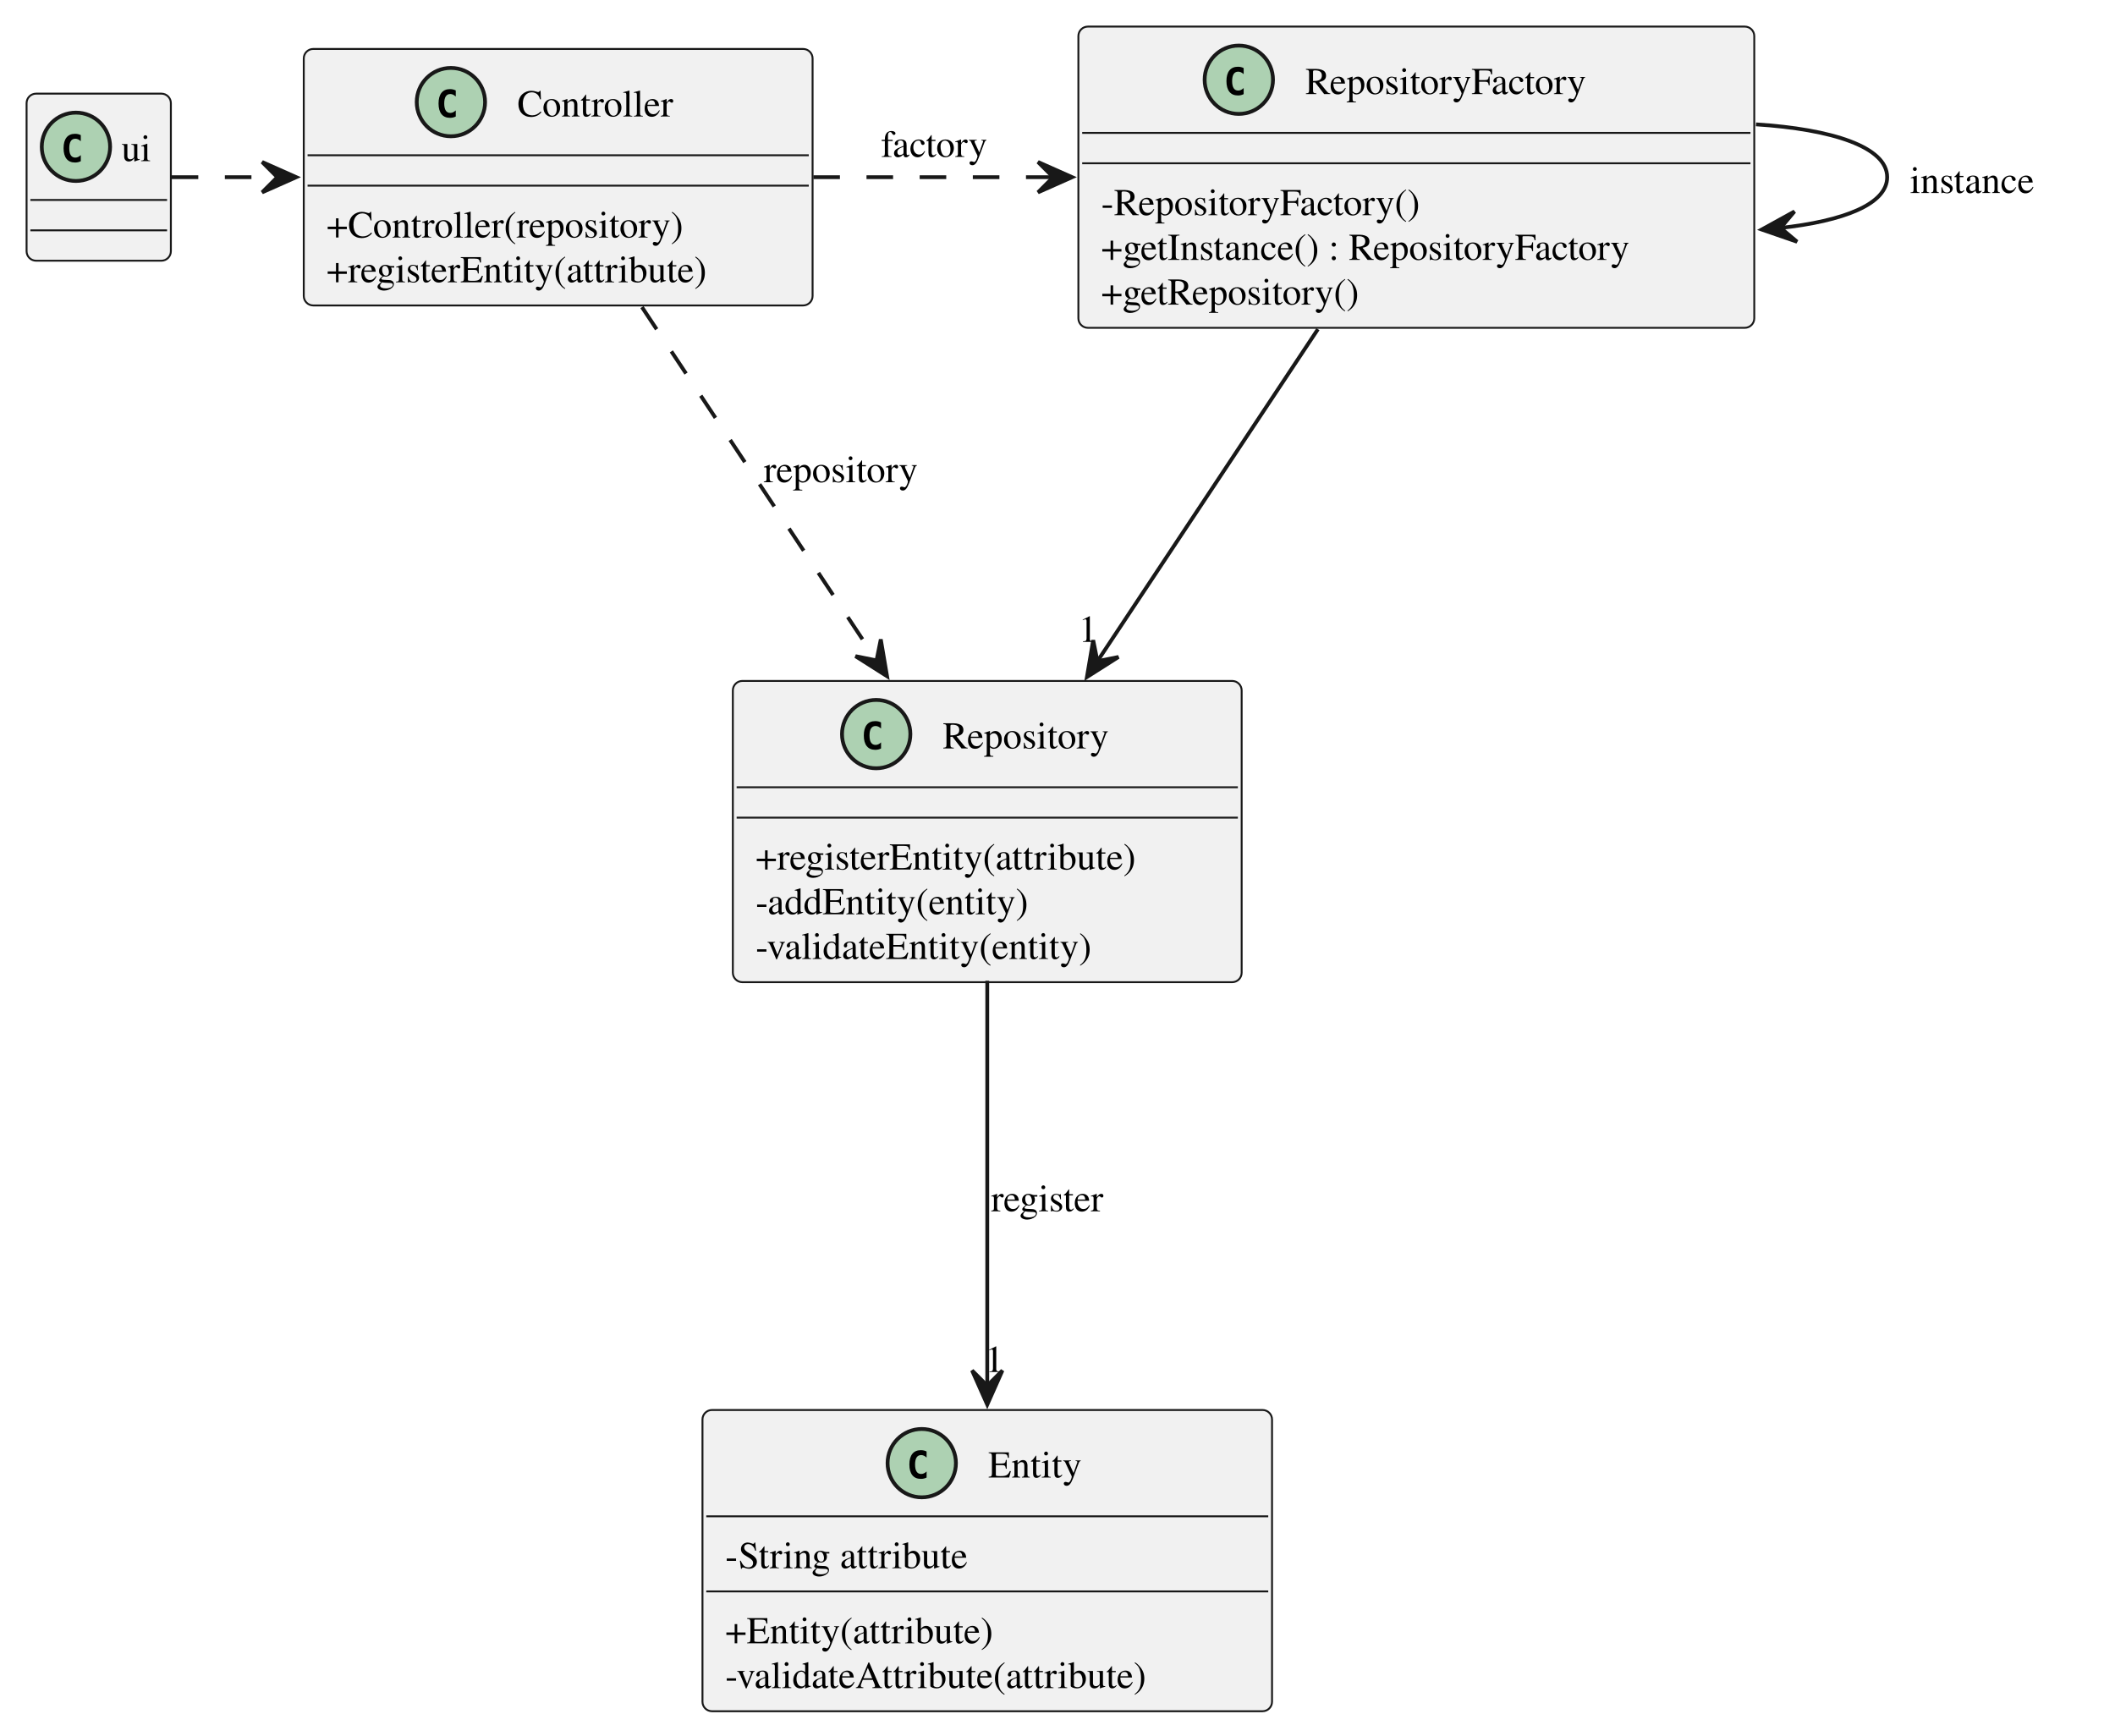
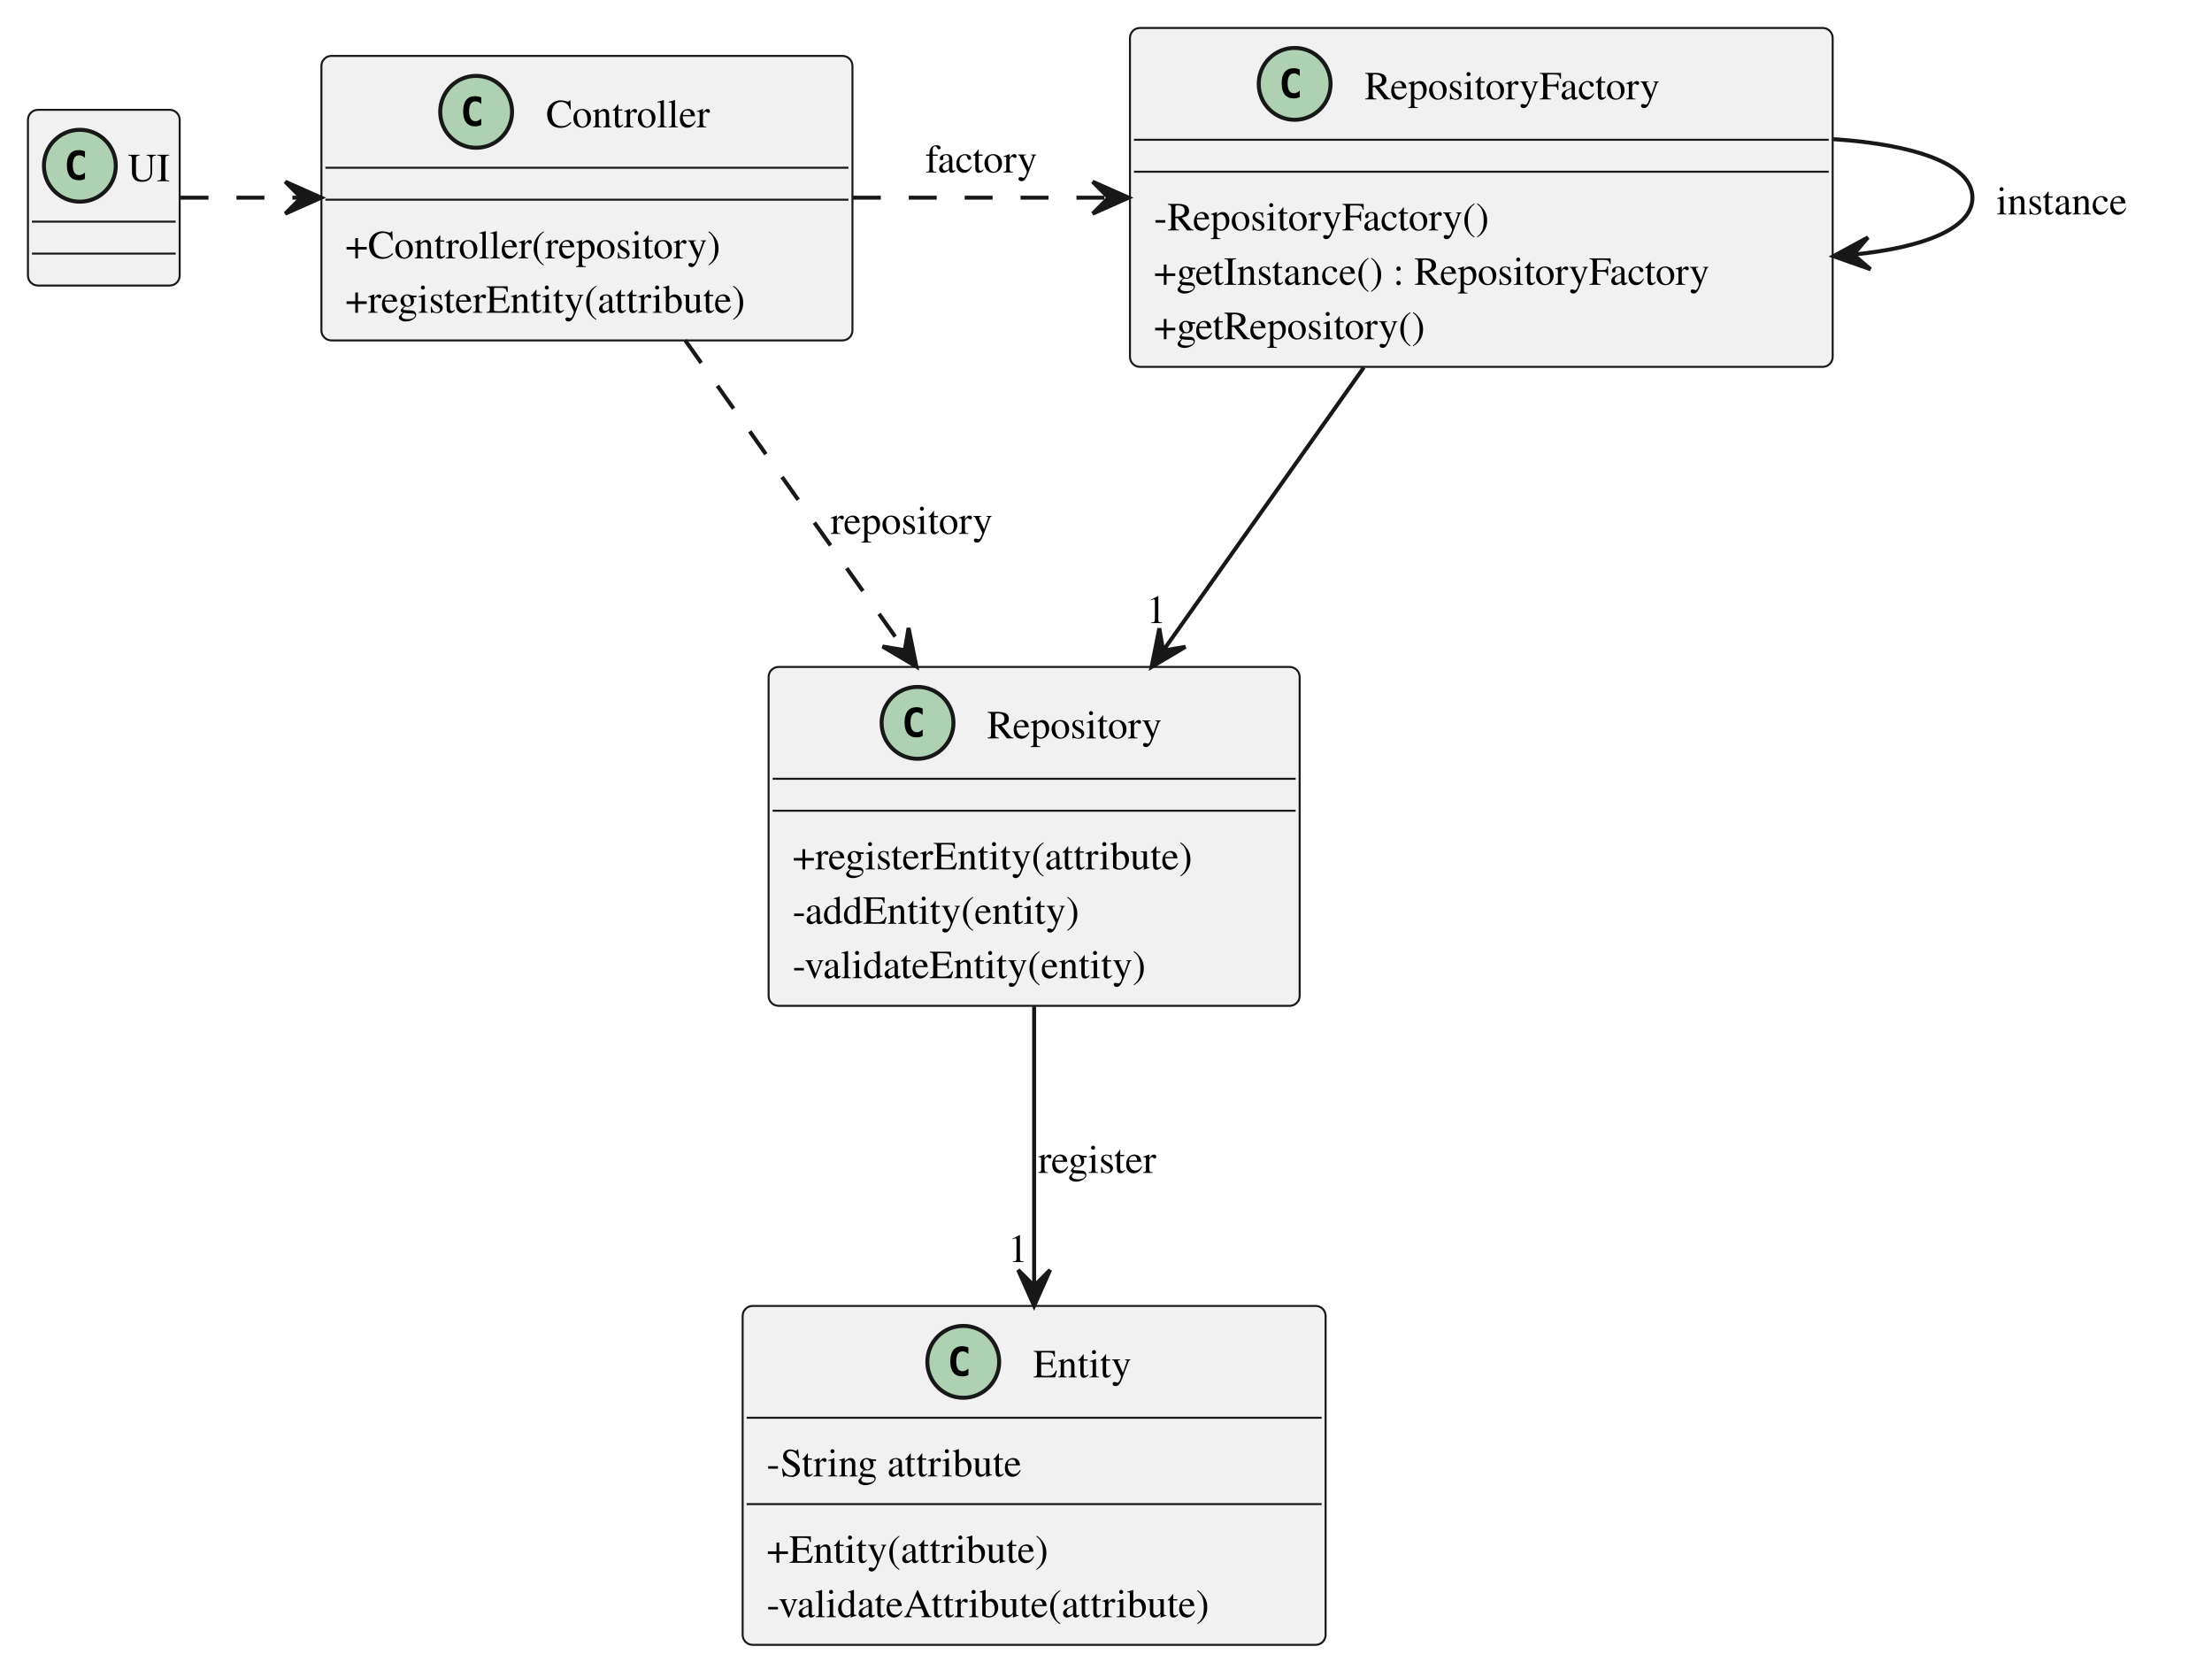
- <svg xmlns="http://www.w3.org/2000/svg" contentStyleType="text/css" height="457px" preserveAspectRatio="none" style="width:557px;height:457px;background:#FFFFFF;" version="1.1" viewBox="0 0 557 457" width="557px" zoomAndPan="magnify">
+ <svg xmlns="http://www.w3.org/2000/svg" contentStyleType="text/css" height="418px" preserveAspectRatio="none" style="width:554px;height:418px;background:#FFFFFF;" version="1.1" viewBox="0 0 554 418" width="554px" zoomAndPan="magnify">
  <defs />
  <g>
    <g id="elem_Entity">
-       <rect codeLine="6" fill="#F1F1F1" height="79.332" id="Entity" rx="2.5" ry="2.5" style="stroke:#181818;stroke-width:0.5;" width="150" x="185" y="371.33" />
-       <ellipse cx="242.75" cy="385.33" fill="#ADD1B2" rx="9" ry="9" style="stroke:#181818;stroke-width:1.0;" />
-       <path d="M244.028,389.12 Q243.686,389.296 243.31,389.384 Q242.935,389.472 242.519,389.472 Q241.045,389.472 240.269,388.5 Q239.492,387.528 239.492,385.692 Q239.492,383.851 240.269,382.88 Q241.045,381.908 242.519,381.908 Q242.935,381.908 243.315,381.996 Q243.696,382.084 244.028,382.26 L244.028,383.861 Q243.657,383.519 243.308,383.361 Q242.959,383.202 242.588,383.202 Q241.797,383.202 241.394,383.829 Q240.991,384.457 240.991,385.692 Q240.991,386.923 241.394,387.55 Q241.797,388.178 242.588,388.178 Q242.959,388.178 243.308,388.019 Q243.657,387.86 244.028,387.519 Z " fill="#000000" />
-       <text fill="#000000" font-family="Times" font-size="10" lengthAdjust="spacing" textLength="27" x="260.25" y="389.109">Entity</text>
-       <line style="stroke:#181818;stroke-width:0.5;" x1="186" x2="334" y1="399.33" y2="399.33" />
-       <text fill="#000000" font-family="Times" font-size="10" lengthAdjust="spacing" textLength="80" x="191" y="412.998">-String attribute</text>
-       <line style="stroke:#181818;stroke-width:0.5;" x1="186" x2="334" y1="419.107" y2="419.107" />
-       <text fill="#000000" font-family="Times" font-size="10" lengthAdjust="spacing" textLength="84" x="191" y="432.775">+Entity(attribute)</text>
-       <text fill="#000000" font-family="Times" font-size="10" lengthAdjust="spacing" textLength="138" x="191" y="444.553">-validateAttribute(attribute)</text>
+       <rect codeLine="6" fill="#F1F1F1" height="84.86" id="Entity" rx="2.5" ry="2.5" style="stroke:#181818;stroke-width:0.5;" width="146" x="186" y="327" />
+       <ellipse cx="241.25" cy="341" fill="#ADD1B2" rx="9" ry="9" style="stroke:#181818;stroke-width:1.0;" />
+       <path d="M242.531,344.297 Q242.188,344.469 241.812,344.547 Q241.438,344.641 241.016,344.641 Q239.547,344.641 238.766,343.672 Q238,342.703 238,340.859 Q238,339.016 238.766,338.047 Q239.547,337.078 241.016,337.078 Q241.438,337.078 241.812,337.172 Q242.203,337.25 242.531,337.422 L242.531,339.031 Q242.156,338.688 241.797,338.531 Q241.453,338.375 241.094,338.375 Q240.297,338.375 239.891,339 Q239.484,339.625 239.484,340.859 Q239.484,342.094 239.891,342.719 Q240.297,343.344 241.094,343.344 Q241.453,343.344 241.797,343.188 Q242.156,343.031 242.531,342.688 L242.531,344.297 Z " fill="#000000" />
+       <text fill="#000000" font-family="Times" font-size="10" lengthAdjust="spacing" textLength="28" x="258.75" y="344.88">Entity</text>
+       <line style="stroke:#181818;stroke-width:0.5;" x1="187" x2="331" y1="355" y2="355" />
+       <text fill="#000000" font-family="Times" font-size="10" lengthAdjust="spacing" textLength="77" x="192" y="369.69">-String attribute</text>
+       <line style="stroke:#181818;stroke-width:0.5;" x1="187" x2="331" y1="376.62" y2="376.62" />
+       <text fill="#000000" font-family="Times" font-size="10" lengthAdjust="spacing" textLength="83" x="192" y="391.31">+Entity(attribute)</text>
+       <text fill="#000000" font-family="Times" font-size="10" lengthAdjust="spacing" textLength="134" x="192" y="404.93">-validateAttribute(attribute)</text>
    </g>
    <g id="elem_Repository">
-       <rect codeLine="12" fill="#F1F1F1" height="79.332" id="Repository" rx="2.5" ry="2.5" style="stroke:#181818;stroke-width:0.5;" width="134" x="193" y="179.33" />
-       <ellipse cx="230.75" cy="193.33" fill="#ADD1B2" rx="9" ry="9" style="stroke:#181818;stroke-width:1.0;" />
-       <path d="M232.028,197.12 Q231.686,197.296 231.31,197.384 Q230.935,197.472 230.519,197.472 Q229.045,197.472 228.269,196.5 Q227.492,195.528 227.492,193.692 Q227.492,191.851 228.269,190.88 Q229.045,189.908 230.519,189.908 Q230.935,189.908 231.315,189.996 Q231.696,190.084 232.028,190.26 L232.028,191.861 Q231.657,191.519 231.308,191.361 Q230.959,191.202 230.588,191.202 Q229.797,191.202 229.394,191.829 Q228.991,192.457 228.991,193.692 Q228.991,194.923 229.394,195.55 Q229.797,196.178 230.588,196.178 Q230.959,196.178 231.308,196.019 Q231.657,195.86 232.028,195.518 Z " fill="#000000" />
-       <text fill="#000000" font-family="Times" font-size="10" lengthAdjust="spacing" textLength="51" x="248.25" y="197.109">Repository</text>
-       <line style="stroke:#181818;stroke-width:0.5;" x1="194" x2="326" y1="207.33" y2="207.33" />
-       <line style="stroke:#181818;stroke-width:0.5;" x1="194" x2="326" y1="215.33" y2="215.33" />
-       <text fill="#000000" font-family="Times" font-size="10" lengthAdjust="spacing" textLength="122" x="199" y="228.998">+registerEntity(attribute)</text>
-       <text fill="#000000" font-family="Times" font-size="10" lengthAdjust="spacing" textLength="85" x="199" y="240.775">-addEntity(entity)</text>
-       <text fill="#000000" font-family="Times" font-size="10" lengthAdjust="spacing" textLength="106" x="199" y="252.553">-validateEntity(entity)</text>
+       <rect codeLine="12" fill="#F1F1F1" height="84.86" id="Repository" rx="2.5" ry="2.5" style="stroke:#181818;stroke-width:0.5;" width="133" x="192.5" y="167" />
+       <ellipse cx="229.8" cy="181" fill="#ADD1B2" rx="9" ry="9" style="stroke:#181818;stroke-width:1.0;" />
+       <path d="M231.081,184.297 Q230.738,184.469 230.363,184.547 Q229.988,184.641 229.566,184.641 Q228.097,184.641 227.316,183.672 Q226.55,182.703 226.55,180.859 Q226.55,179.016 227.316,178.047 Q228.097,177.078 229.566,177.078 Q229.988,177.078 230.363,177.172 Q230.753,177.25 231.081,177.422 L231.081,179.031 Q230.706,178.688 230.347,178.531 Q230.003,178.375 229.644,178.375 Q228.847,178.375 228.441,179 Q228.034,179.625 228.034,180.859 Q228.034,182.094 228.441,182.719 Q228.847,183.344 229.644,183.344 Q230.003,183.344 230.347,183.188 Q230.706,183.031 231.081,182.688 L231.081,184.297 Z " fill="#000000" />
+       <text fill="#000000" font-family="Times" font-size="10" lengthAdjust="spacing" textLength="51" x="247.2" y="184.88">Repository</text>
+       <line style="stroke:#181818;stroke-width:0.5;" x1="193.5" x2="324.5" y1="195" y2="195" />
+       <line style="stroke:#181818;stroke-width:0.5;" x1="193.5" x2="324.5" y1="203" y2="203" />
+       <text fill="#000000" font-family="Times" font-size="10" lengthAdjust="spacing" textLength="121" x="198.5" y="217.69">+registerEntity(attribute)</text>
+       <text fill="#000000" font-family="Times" font-size="10" lengthAdjust="spacing" textLength="83" x="198.5" y="231.31">-addEntity(entity)</text>
+       <text fill="#000000" font-family="Times" font-size="10" lengthAdjust="spacing" textLength="104" x="198.5" y="244.93">-validateEntity(entity)</text>
    </g>
    <g id="elem_RepositoryFactory">
-       <rect codeLine="18" fill="#F1F1F1" height="79.332" id="RepositoryFactory" rx="2.5" ry="2.5" style="stroke:#181818;stroke-width:0.5;" width="178" x="284" y="7" />
-       <ellipse cx="326.25" cy="21" fill="#ADD1B2" rx="9" ry="9" style="stroke:#181818;stroke-width:1.0;" />
-       <path d="M327.528,24.79 Q327.187,24.966 326.81,25.054 Q326.435,25.142 326.019,25.142 Q324.545,25.142 323.769,24.17 Q322.992,23.198 322.992,21.362 Q322.992,19.521 323.769,18.55 Q324.545,17.578 326.019,17.578 Q326.435,17.578 326.815,17.666 Q327.196,17.754 327.528,17.93 L327.528,19.531 Q327.157,19.189 326.808,19.031 Q326.459,18.872 326.088,18.872 Q325.297,18.872 324.894,19.5 Q324.491,20.127 324.491,21.362 Q324.491,22.593 324.894,23.22 Q325.297,23.848 326.088,23.848 Q326.459,23.848 326.808,23.689 Q327.157,23.53 327.528,23.189 Z " fill="#000000" />
-       <text fill="#000000" font-family="Times" font-size="10" lengthAdjust="spacing" textLength="86" x="343.75" y="24.779">RepositoryFactory</text>
-       <line style="stroke:#181818;stroke-width:0.5;" x1="285" x2="461" y1="35" y2="35" />
-       <line style="stroke:#181818;stroke-width:0.5;" x1="285" x2="461" y1="43" y2="43" />
-       <text fill="#000000" font-family="Times" font-size="10" lengthAdjust="spacing" textLength="98" x="290" y="56.668">-RepositoryFactory()</text>
-       <text fill="#000000" font-family="Times" font-size="10" lengthAdjust="spacing" textLength="166" x="290" y="68.445">+getInstance() : RepositoryFactory</text>
-       <text fill="#000000" font-family="Times" font-size="10" lengthAdjust="spacing" textLength="81" x="290" y="80.223">+getRepository()</text>
+       <rect codeLine="18" fill="#F1F1F1" height="84.86" id="RepositoryFactory" rx="2.5" ry="2.5" style="stroke:#181818;stroke-width:0.5;" width="176" x="283" y="7" />
+       <ellipse cx="324.25" cy="21" fill="#ADD1B2" rx="9" ry="9" style="stroke:#181818;stroke-width:1.0;" />
+       <path d="M325.531,24.297 Q325.188,24.469 324.812,24.547 Q324.438,24.641 324.016,24.641 Q322.547,24.641 321.766,23.672 Q321,22.703 321,20.859 Q321,19.016 321.766,18.047 Q322.547,17.078 324.016,17.078 Q324.438,17.078 324.812,17.172 Q325.203,17.25 325.531,17.422 L325.531,19.031 Q325.156,18.688 324.797,18.531 Q324.453,18.375 324.094,18.375 Q323.297,18.375 322.891,19 Q322.484,19.625 322.484,20.859 Q322.484,22.094 322.891,22.719 Q323.297,23.344 324.094,23.344 Q324.453,23.344 324.797,23.188 Q325.156,23.031 325.531,22.688 L325.531,24.297 Z " fill="#000000" />
+       <text fill="#000000" font-family="Times" font-size="10" lengthAdjust="spacing" textLength="86" x="341.75" y="24.88">RepositoryFactory</text>
+       <line style="stroke:#181818;stroke-width:0.5;" x1="284" x2="458" y1="35" y2="35" />
+       <line style="stroke:#181818;stroke-width:0.5;" x1="284" x2="458" y1="43" y2="43" />
+       <text fill="#000000" font-family="Times" font-size="10" lengthAdjust="spacing" textLength="95" x="289" y="57.69">-RepositoryFactory()</text>
+       <text fill="#000000" font-family="Times" font-size="10" lengthAdjust="spacing" textLength="164" x="289" y="71.31">+getInstance() : RepositoryFactory</text>
+       <text fill="#000000" font-family="Times" font-size="10" lengthAdjust="spacing" textLength="79" x="289" y="84.93">+getRepository()</text>
    </g>
    <g id="elem_Controller">
-       <rect codeLine="24" fill="#F1F1F1" height="67.555" id="Controller" rx="2.5" ry="2.5" style="stroke:#181818;stroke-width:0.5;" width="134" x="80" y="12.89" />
-       <ellipse cx="118.75" cy="26.89" fill="#ADD1B2" rx="9" ry="9" style="stroke:#181818;stroke-width:1.0;" />
-       <path d="M120.028,30.68 Q119.686,30.856 119.311,30.944 Q118.935,31.032 118.519,31.032 Q117.045,31.032 116.269,30.06 Q115.492,29.088 115.492,27.252 Q115.492,25.412 116.269,24.44 Q117.045,23.468 118.519,23.468 Q118.935,23.468 119.315,23.556 Q119.696,23.644 120.028,23.82 L120.028,25.421 Q119.657,25.079 119.308,24.921 Q118.959,24.762 118.588,24.762 Q117.797,24.762 117.394,25.39 Q116.991,26.017 116.991,27.252 Q116.991,28.483 117.394,29.11 Q117.797,29.738 118.588,29.738 Q118.959,29.738 119.308,29.579 Q119.657,29.42 120.028,29.078 Z " fill="#000000" />
-       <text fill="#000000" font-family="Times" font-size="10" lengthAdjust="spacing" textLength="49" x="136.25" y="30.669">Controller</text>
-       <line style="stroke:#181818;stroke-width:0.5;" x1="81" x2="213" y1="40.89" y2="40.89" />
-       <line style="stroke:#181818;stroke-width:0.5;" x1="81" x2="213" y1="48.89" y2="48.89" />
-       <text fill="#000000" font-family="Times" font-size="10" lengthAdjust="spacing" textLength="112" x="86" y="62.558">+Controller(repository)</text>
-       <text fill="#000000" font-family="Times" font-size="10" lengthAdjust="spacing" textLength="122" x="86" y="74.335">+registerEntity(attribute)</text>
+       <rect codeLine="24" fill="#F1F1F1" height="71.24" id="Controller" rx="2.5" ry="2.5" style="stroke:#181818;stroke-width:0.5;" width="133" x="80.5" y="14" />
+       <ellipse cx="119.25" cy="28" fill="#ADD1B2" rx="9" ry="9" style="stroke:#181818;stroke-width:1.0;" />
+       <path d="M120.531,31.297 Q120.188,31.469 119.812,31.547 Q119.438,31.641 119.016,31.641 Q117.547,31.641 116.766,30.672 Q116,29.703 116,27.859 Q116,26.016 116.766,25.047 Q117.547,24.078 119.016,24.078 Q119.438,24.078 119.812,24.172 Q120.203,24.25 120.531,24.422 L120.531,26.031 Q120.156,25.688 119.797,25.531 Q119.453,25.375 119.094,25.375 Q118.297,25.375 117.891,26 Q117.484,26.625 117.484,27.859 Q117.484,29.094 117.891,29.719 Q118.297,30.344 119.094,30.344 Q119.453,30.344 119.797,30.188 Q120.156,30.031 120.531,29.688 L120.531,31.297 Z " fill="#000000" />
+       <text fill="#000000" font-family="Times" font-size="10" lengthAdjust="spacing" textLength="48" x="136.75" y="31.88">Controller</text>
+       <line style="stroke:#181818;stroke-width:0.5;" x1="81.5" x2="212.5" y1="42" y2="42" />
+       <line style="stroke:#181818;stroke-width:0.5;" x1="81.5" x2="212.5" y1="50" y2="50" />
+       <text fill="#000000" font-family="Times" font-size="10" lengthAdjust="spacing" textLength="109" x="86.5" y="64.69">+Controller(repository)</text>
+       <text fill="#000000" font-family="Times" font-size="10" lengthAdjust="spacing" textLength="121" x="86.5" y="78.31">+registerEntity(attribute)</text>
    </g>
    <g id="elem_UI">
-       <rect codeLine="29" fill="#F1F1F1" height="44" id="ui" rx="2.5" ry="2.5" style="stroke:#181818;stroke-width:0.5;" width="38" x="7" y="24.66" />
-       <ellipse cx="20" cy="38.66" fill="#ADD1B2" rx="9" ry="9" style="stroke:#181818;stroke-width:1.0;" />
-       <path d="M21.278,42.45 Q20.936,42.626 20.561,42.714 Q20.185,42.802 19.77,42.802 Q18.295,42.802 17.519,41.83 Q16.742,40.858 16.742,39.022 Q16.742,37.181 17.519,36.21 Q18.295,35.238 19.77,35.238 Q20.185,35.238 20.565,35.326 Q20.946,35.414 21.278,35.59 L21.278,37.191 Q20.907,36.849 20.558,36.691 Q20.209,36.532 19.838,36.532 Q19.047,36.532 18.644,37.16 Q18.241,37.787 18.241,39.022 Q18.241,40.253 18.644,40.88 Q19.047,41.508 19.838,41.508 Q20.209,41.508 20.558,41.349 Q20.907,41.19 21.278,40.849 Z " fill="#000000" />
-       <text fill="#000000" font-family="Times" font-size="10" lengthAdjust="spacing" textLength="10" x="32" y="42.439">ui</text>
-       <line style="stroke:#181818;stroke-width:0.5;" x1="8" x2="44" y1="52.66" y2="52.66" />
-       <line style="stroke:#181818;stroke-width:0.5;" x1="8" x2="44" y1="60.66" y2="60.66" />
+       <rect codeLine="29" fill="#F1F1F1" height="44" id="UI" rx="2.5" ry="2.5" style="stroke:#181818;stroke-width:0.5;" width="38" x="7" y="27.5" />
+       <ellipse cx="20" cy="41.5" fill="#ADD1B2" rx="9" ry="9" style="stroke:#181818;stroke-width:1.0;" />
+       <path d="M21.281,44.797 Q20.938,44.969 20.562,45.047 Q20.188,45.141 19.766,45.141 Q18.297,45.141 17.516,44.172 Q16.75,43.203 16.75,41.359 Q16.75,39.516 17.516,38.547 Q18.297,37.578 19.766,37.578 Q20.188,37.578 20.562,37.672 Q20.953,37.75 21.281,37.922 L21.281,39.531 Q20.906,39.188 20.547,39.031 Q20.203,38.875 19.844,38.875 Q19.047,38.875 18.641,39.5 Q18.234,40.125 18.234,41.359 Q18.234,42.594 18.641,43.219 Q19.047,43.844 19.844,43.844 Q20.203,43.844 20.547,43.688 Q20.906,43.531 21.281,43.188 L21.281,44.797 Z " fill="#000000" />
+       <text fill="#000000" font-family="Times" font-size="10" lengthAdjust="spacing" textLength="10" x="32" y="45.38">UI</text>
+       <line style="stroke:#181818;stroke-width:0.5;" x1="8" x2="44" y1="55.5" y2="55.5" />
+       <line style="stroke:#181818;stroke-width:0.5;" x1="8" x2="44" y1="63.5" y2="63.5" />
    </g>
    <g id="link_UI_Controller">
-       <path codeLine="32" d="M45.22,46.66 C55.61,46.66 66.33,46.66 66.33,46.66 C66.33,46.66 69.13,46.66 73.24,46.66 " fill="none" id="ui-to-Controller" style="stroke:#181818;stroke-width:1.0;stroke-dasharray:7.0,7.0;" />
-       <polygon fill="#181818" points="78.03,46.66,69.03,42.66,73.03,46.66,69.03,50.66,78.03,46.66" style="stroke:#181818;stroke-width:1.0;" />
+       <path codeLine="32" d="M45.22,49.5 C55.61,49.5 66.33,49.5 66.33,49.5 C66.33,49.5 70.09,49.5 75.3,49.5 " fill="none" id="UI-to-Controller" style="stroke:#181818;stroke-width:1.0;stroke-dasharray:7.0,7.0;" />
+       <polygon fill="#181818" points="80.44,49.5,71.44,45.5,75.44,49.5,71.44,53.5,80.44,49.5" style="stroke:#181818;stroke-width:1.0;" />
    </g>
    <g id="link_Controller_RepositoryFactory">
-       <path codeLine="34" d="M214.2,46.66 C234.09,46.66 256.27,46.66 277.59,46.66 " fill="none" id="Controller-to-RepositoryFactory" style="stroke:#181818;stroke-width:1.0;stroke-dasharray:7.0,7.0;" />
-       <polygon fill="#181818" points="282.36,46.66,273.36,42.66,277.36,46.66,273.36,50.66,282.36,46.66" style="stroke:#181818;stroke-width:1.0;" />
-       <text fill="#000000" font-family="Times" font-size="10" lengthAdjust="spacing" textLength="34" x="232" y="41.328">factory</text>
+       <path codeLine="34" d="M213.6,49.5 C233.66,49.5 256.05,49.5 277.52,49.5 " fill="none" id="Controller-to-RepositoryFactory" style="stroke:#181818;stroke-width:1.0;stroke-dasharray:7.0,7.0;" />
+       <polygon fill="#181818" points="282.66,49.5,273.66,45.5,277.66,49.5,273.66,53.5,282.66,49.5" style="stroke:#181818;stroke-width:1.0;" />
+       <text fill="#000000" font-family="Times" font-size="10" lengthAdjust="spacing" textLength="33" x="231.75" y="43.19">factory</text>
    </g>
    <g id="link_RepositoryFactory_Repository">
-       <path codeLine="35" d="M347.08,86.7 C329.73,112.83 306.87,147.24 288.93,174.26 " fill="none" id="RepositoryFactory-to-Repository" style="stroke:#181818;stroke-width:1.0;" />
-       <polygon fill="#181818" points="286.25,178.3,294.562,173.017,289.017,174.135,287.899,168.59,286.25,178.3" style="stroke:#181818;stroke-width:1.0;" />
-       <text fill="#000000" font-family="Times" font-size="10" lengthAdjust="spacing" textLength="6" x="284.032" y="169.04">1</text>
+       <path codeLine="35" d="M341.57,92.01 C326.14,113.79 307.19,140.51 291.35,162.87 " fill="none" id="RepositoryFactory-to-Repository" style="stroke:#181818;stroke-width:1.0;" />
+       <polygon fill="#181818" points="288.42,166.99,296.888,161.96,291.311,162.911,290.361,157.334,288.42,166.99" style="stroke:#181818;stroke-width:1.0;" />
+       <text fill="#000000" font-family="Times" font-size="10" lengthAdjust="spacing" textLength="6" x="287.126" y="156.018">1</text>
    </g>
    <g id="link_RepositoryFactory_RepositoryFactory">
-       <path codeLine="36" d="M462.45,32.75 C482.42,34.03 497,38.67 497,46.66 C497,53.79 485.44,58.24 468.8,60.04 " fill="none" id="RepositoryFactory-to-RepositoryFactory" style="stroke:#181818;stroke-width:1.0;" />
-       <polygon fill="#181818" points="463.96,60.45,473.269,63.664,468.942,60.022,472.584,55.694,463.96,60.45" style="stroke:#181818;stroke-width:1.0;" />
-       <text fill="#000000" font-family="Times" font-size="10" lengthAdjust="spacing" textLength="41" x="503" y="50.828">instance</text>
+       <path codeLine="36" d="M459.18,34.85 C479.27,36.14 494,41.02 494,49.5 C494,57.25 481.69,61.99 464.23,63.74 " fill="none" id="RepositoryFactory-to-RepositoryFactory" style="stroke:#181818;stroke-width:1.0;" />
+       <polygon fill="#181818" points="459.18,64.15,468.471,67.417,464.164,63.75,467.831,59.443,459.18,64.15" style="stroke:#181818;stroke-width:1.0;" />
+       <text fill="#000000" font-family="Times" font-size="10" lengthAdjust="spacing" textLength="41" x="500" y="53.69">instance</text>
    </g>
    <g id="link_Controller_Repository">
-       <path codeLine="38" d="M169.06,80.88 C186.71,107.47 211.62,144.98 230.91,174.03 " fill="none" id="Controller-to-Repository" style="stroke:#181818;stroke-width:1.0;stroke-dasharray:7.0,7.0;" />
-       <polygon fill="#181818" points="233.61,178.09,231.961,168.38,230.843,173.925,225.298,172.807,233.61,178.09" style="stroke:#181818;stroke-width:1.0;" />
-       <text fill="#000000" font-family="Times" font-size="10" lengthAdjust="spacing" textLength="49" x="201.11" y="126.998">repository</text>
+       <path codeLine="38" d="M171.58,85.17 C187.71,107.93 208.98,137.94 226.51,162.66 " fill="none" id="Controller-to-Repository" style="stroke:#181818;stroke-width:1.0;stroke-dasharray:7.0,7.0;" />
+       <polygon fill="#181818" points="229.51,166.89,227.547,157.239,226.609,162.817,221.031,161.88,229.51,166.89" style="stroke:#181818;stroke-width:1.0;" />
+       <text fill="#000000" font-family="Times" font-size="10" lengthAdjust="spacing" textLength="49" x="208" y="133.69">repository</text>
    </g>
    <g id="link_Repository_Entity">
-       <path codeLine="40" d="M260,258.28 C260,289.18 260,332.64 260,365.1 " fill="none" id="Repository-to-Entity" style="stroke:#181818;stroke-width:1.0;" />
-       <polygon fill="#181818" points="260,369.92,264,360.92,260,364.92,256,360.92,260,369.92" style="stroke:#181818;stroke-width:1.0;" />
-       <text fill="#000000" font-family="Times" font-size="10" lengthAdjust="spacing" textLength="38" x="261" y="318.998">register</text>
-       <text fill="#000000" font-family="Times" font-size="10" lengthAdjust="spacing" textLength="6" x="259.381" y="361.328">1</text>
+       <path codeLine="40" d="M259,252.01 C259,273.43 259,299.63 259,321.75 " fill="none" id="Repository-to-Entity" style="stroke:#181818;stroke-width:1.0;" />
+       <polygon fill="#181818" points="259,326.99,263,317.99,259,321.99,255,317.99,259,326.99" style="stroke:#181818;stroke-width:1.0;" />
+       <text fill="#000000" font-family="Times" font-size="10" lengthAdjust="spacing" textLength="38" x="260" y="293.69">register</text>
+       <text fill="#000000" font-family="Times" font-size="10" lengthAdjust="spacing" textLength="6" x="252.466" y="316.018">1</text>
    </g>
  </g>
</svg>
